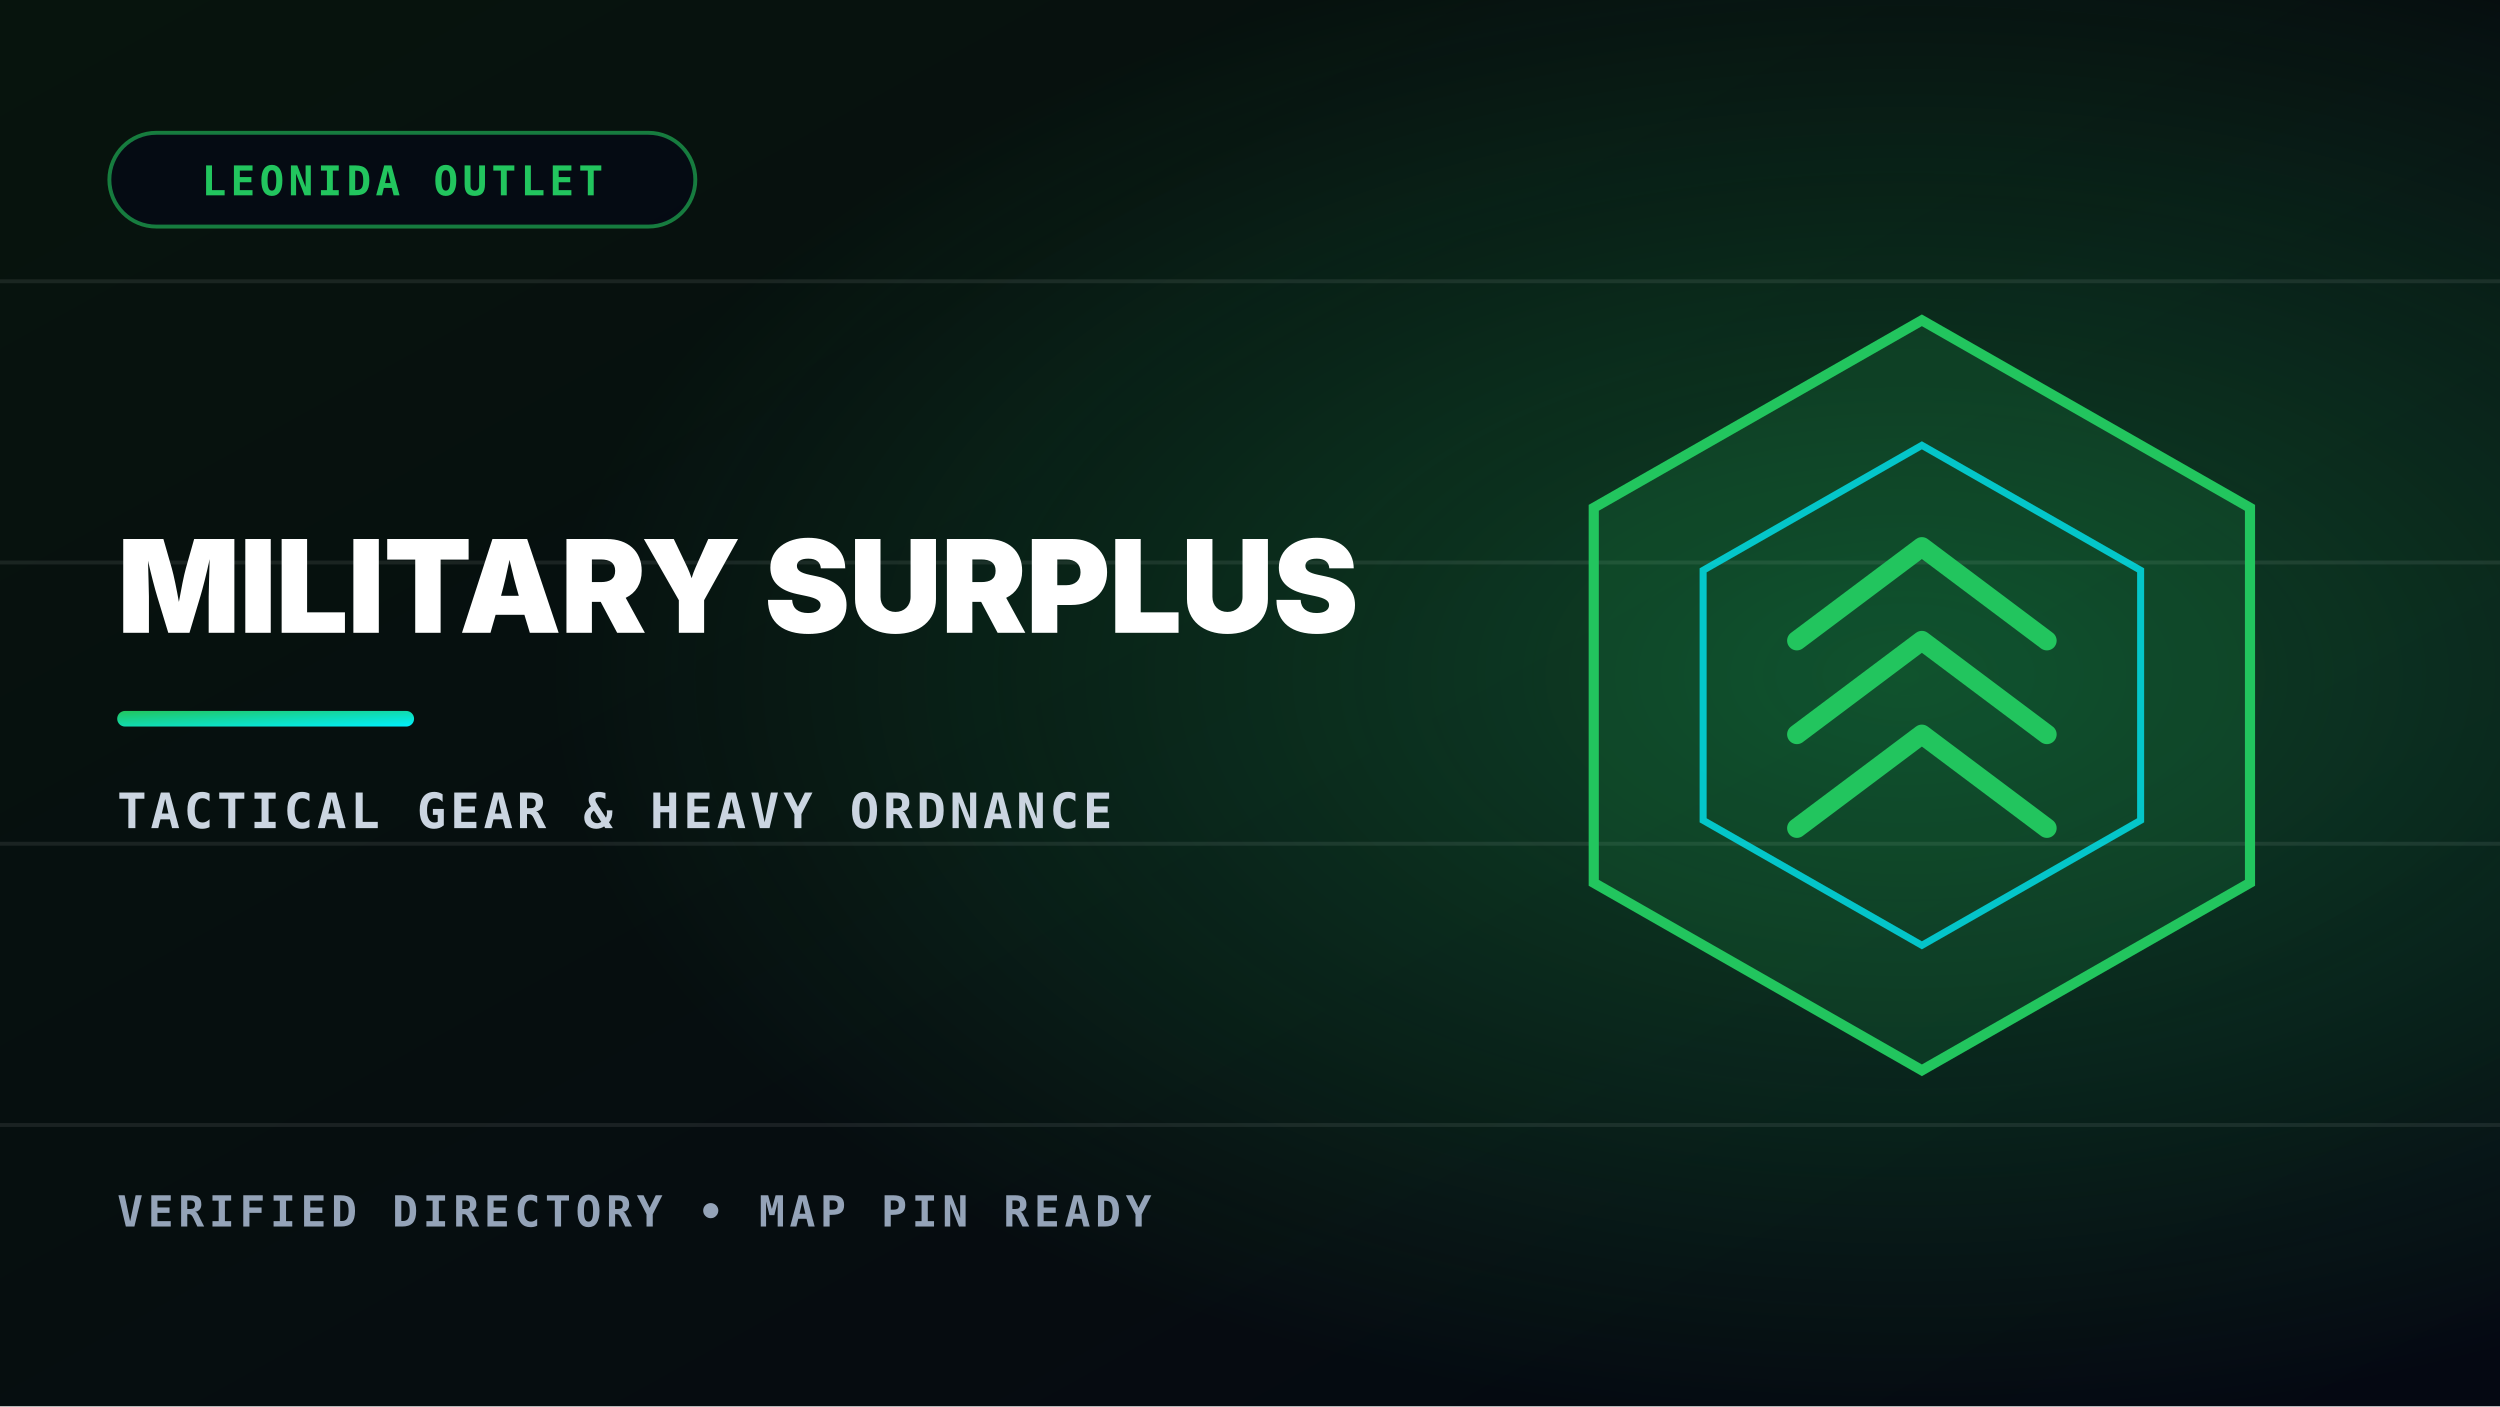
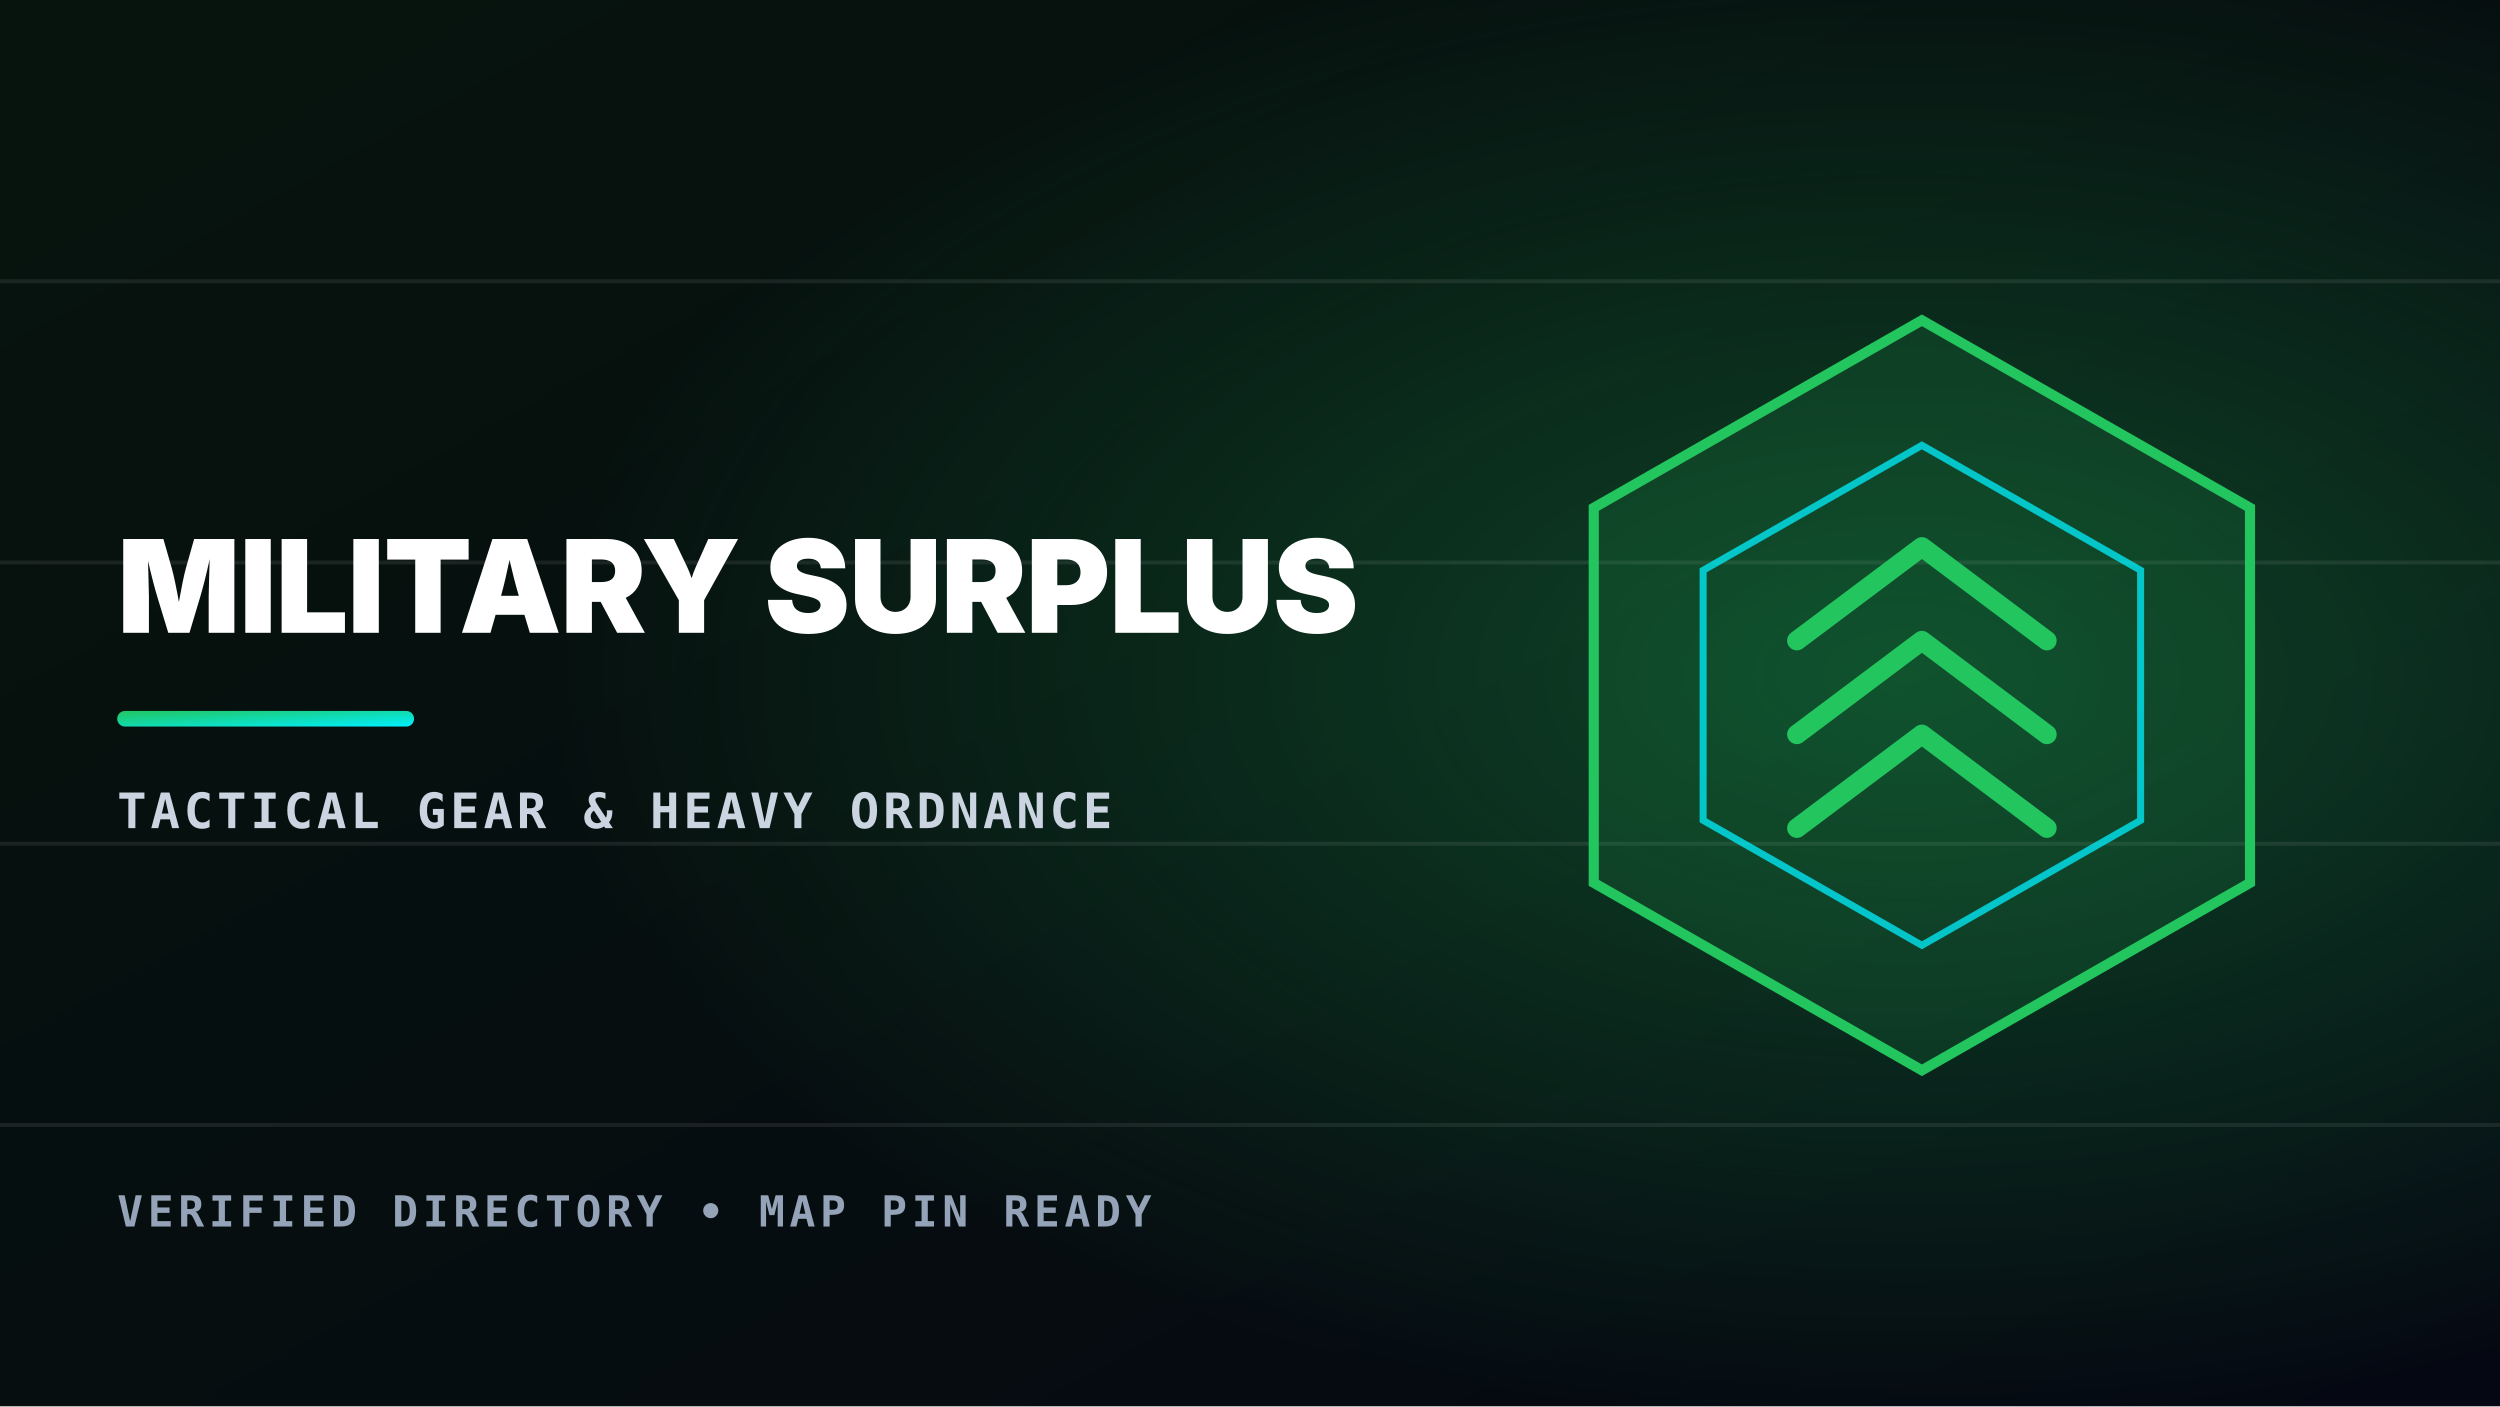
<svg xmlns="http://www.w3.org/2000/svg" viewBox="0 0 640 360" width="640" height="360" role="img" aria-label="MILITARY SURPLUS Leonida Gun Store Category">
  <defs>
    <linearGradient id="bg" x1="0" y1="0" x2="1" y2="1">
      <stop offset="0%" stop-color="#07140d" />
      <stop offset="100%" stop-color="#050812" />
    </linearGradient>
    <radialGradient id="glow1" cx="76%" cy="48%" r="54%">
      <stop offset="0%" stop-color="#22c55e" stop-opacity="0.3" />
      <stop offset="100%" stop-color="#22c55e" stop-opacity="0" />
    </radialGradient>
    <linearGradient id="g1" x1="0" y1="0" x2="1" y2="1">
      <stop offset="0%" stop-color="#22c55e" />
      <stop offset="100%" stop-color="#00f0ff" />
    </linearGradient>
  </defs>
  <rect width="640" height="360" fill="url(#bg)" />
  <rect width="640" height="360" fill="url(#glow1)" />
  <g opacity="0.08" stroke="#ffffff" stroke-width="1">
    <line x1="0" y1="72" x2="640" y2="72" />
    <line x1="0" y1="144" x2="640" y2="144" />
    <line x1="0" y1="216" x2="640" y2="216" />
    <line x1="0" y1="288" x2="640" y2="288" />
  </g>
  <g transform="translate(492,178)" fill="none">
    <polygon points="0,-96 84,-48 84,48 0,96 -84,48 -84,-48" fill="#22c55e" fill-opacity="0.12" stroke="#22c55e" stroke-width="2.6" />
    <polygon points="0,-64 56,-32 56,32 0,64 -56,32 -56,-32" stroke="#00f0ff" stroke-width="1.8" opacity="0.75" />
    <path d="M-32 -14 L0 -38 L32 -14 M-32 10 L0 -14 L32 10 M-32 34 L0 10 L32 34" stroke="#22c55e" stroke-width="5" stroke-linecap="round" stroke-linejoin="round" />
  </g>
-   <rect x="28" y="34" width="150" height="24" rx="12" fill="rgba(5,9,20,0.8)" stroke="#22c55e" stroke-opacity="0.6" />
-   <text x="103" y="50" text-anchor="middle" fill="#22c55e" font-family="ui-monospace,Consolas,monospace" font-size="10.5" font-weight="800" letter-spacing="1.1">LEONIDA OUTLET</text>
  <text x="30" y="162" fill="#ffffff" font-family="system-ui,-apple-system,Segoe UI,sans-serif" font-size="33" font-weight="900" letter-spacing="-0.3">MILITARY SURPLUS</text>
  <rect x="30" y="182" width="76" height="4" rx="2" fill="url(#g1)" />
  <text x="30" y="212" fill="#cbd5e1" font-family="ui-monospace,Consolas,monospace" font-size="12.5" font-weight="700" letter-spacing="1">TACTICAL GEAR &amp; HEAVY ORDNANCE</text>
  <text x="30" y="314" fill="#94a3b8" font-family="ui-monospace,Consolas,monospace" font-size="11" font-weight="700" letter-spacing="1.2">VERIFIED DIRECTORY • MAP PIN READY</text>
</svg>
